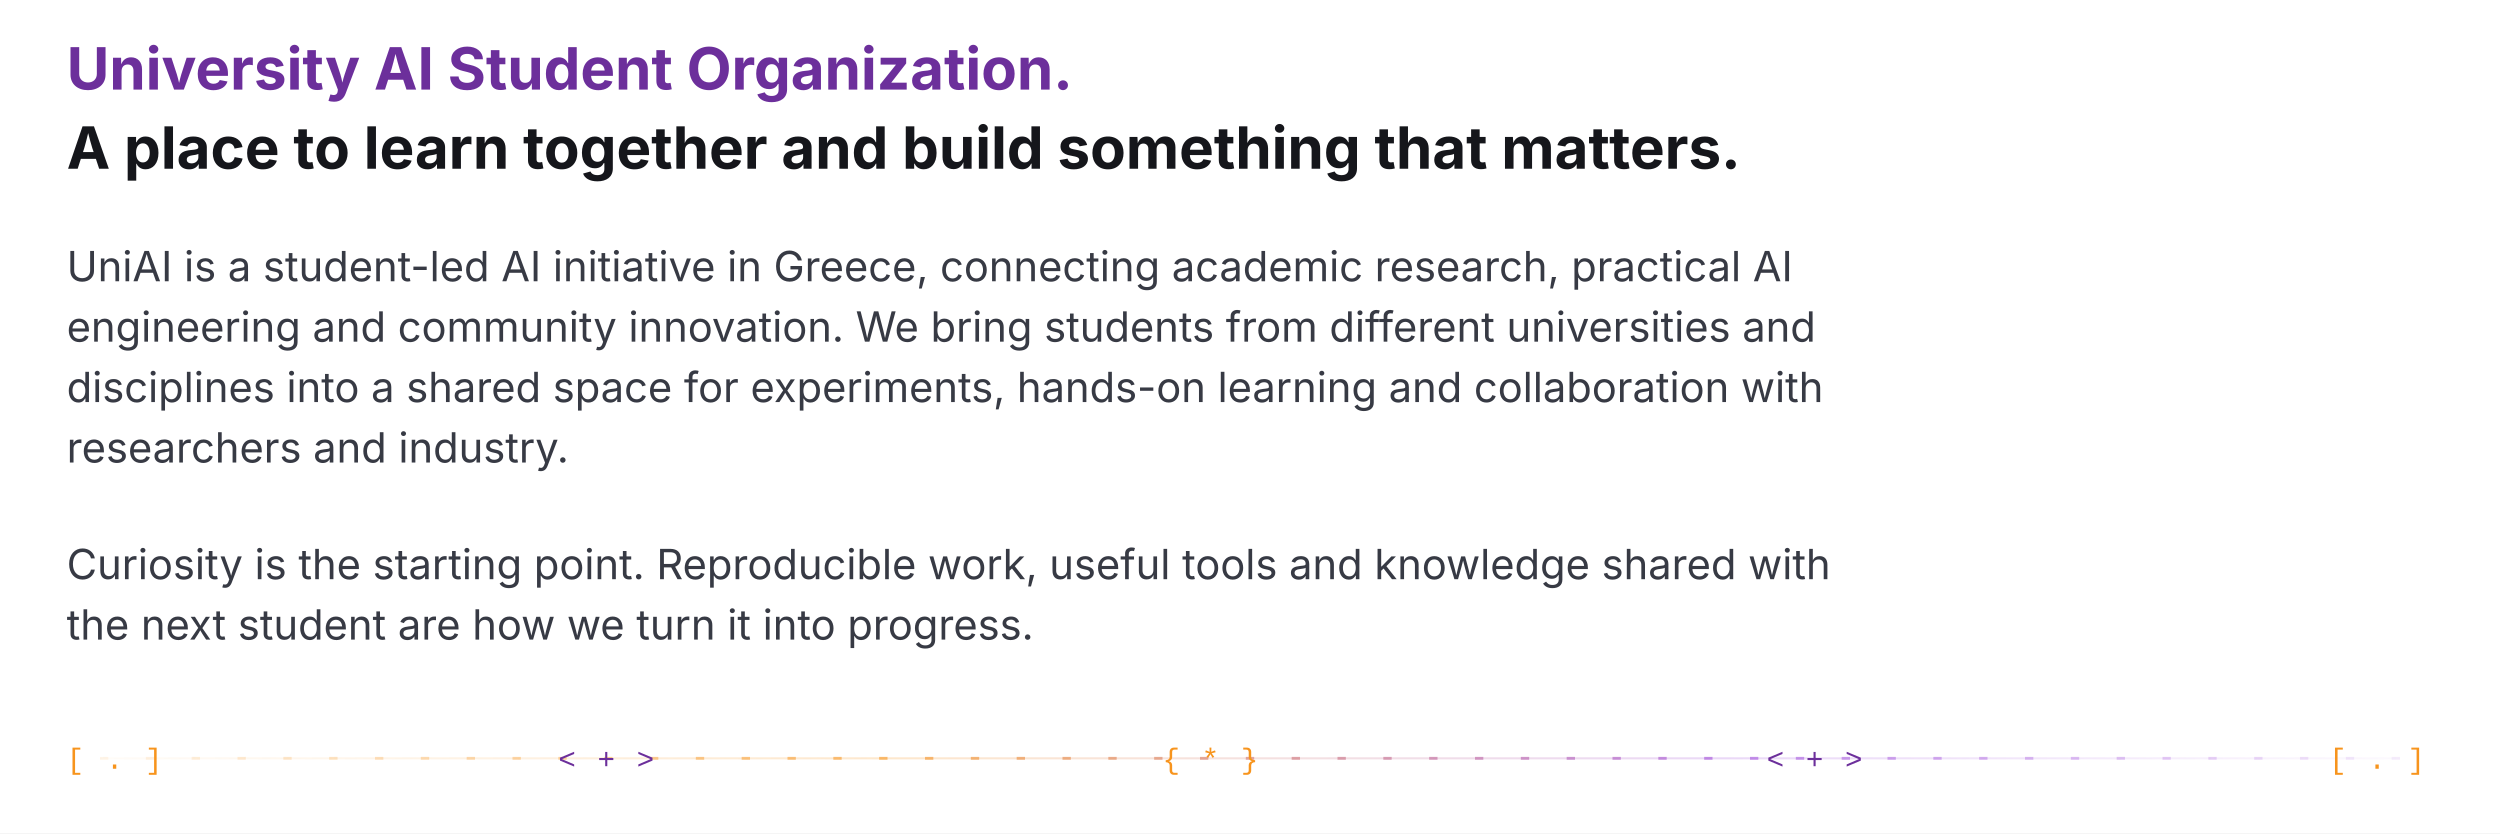
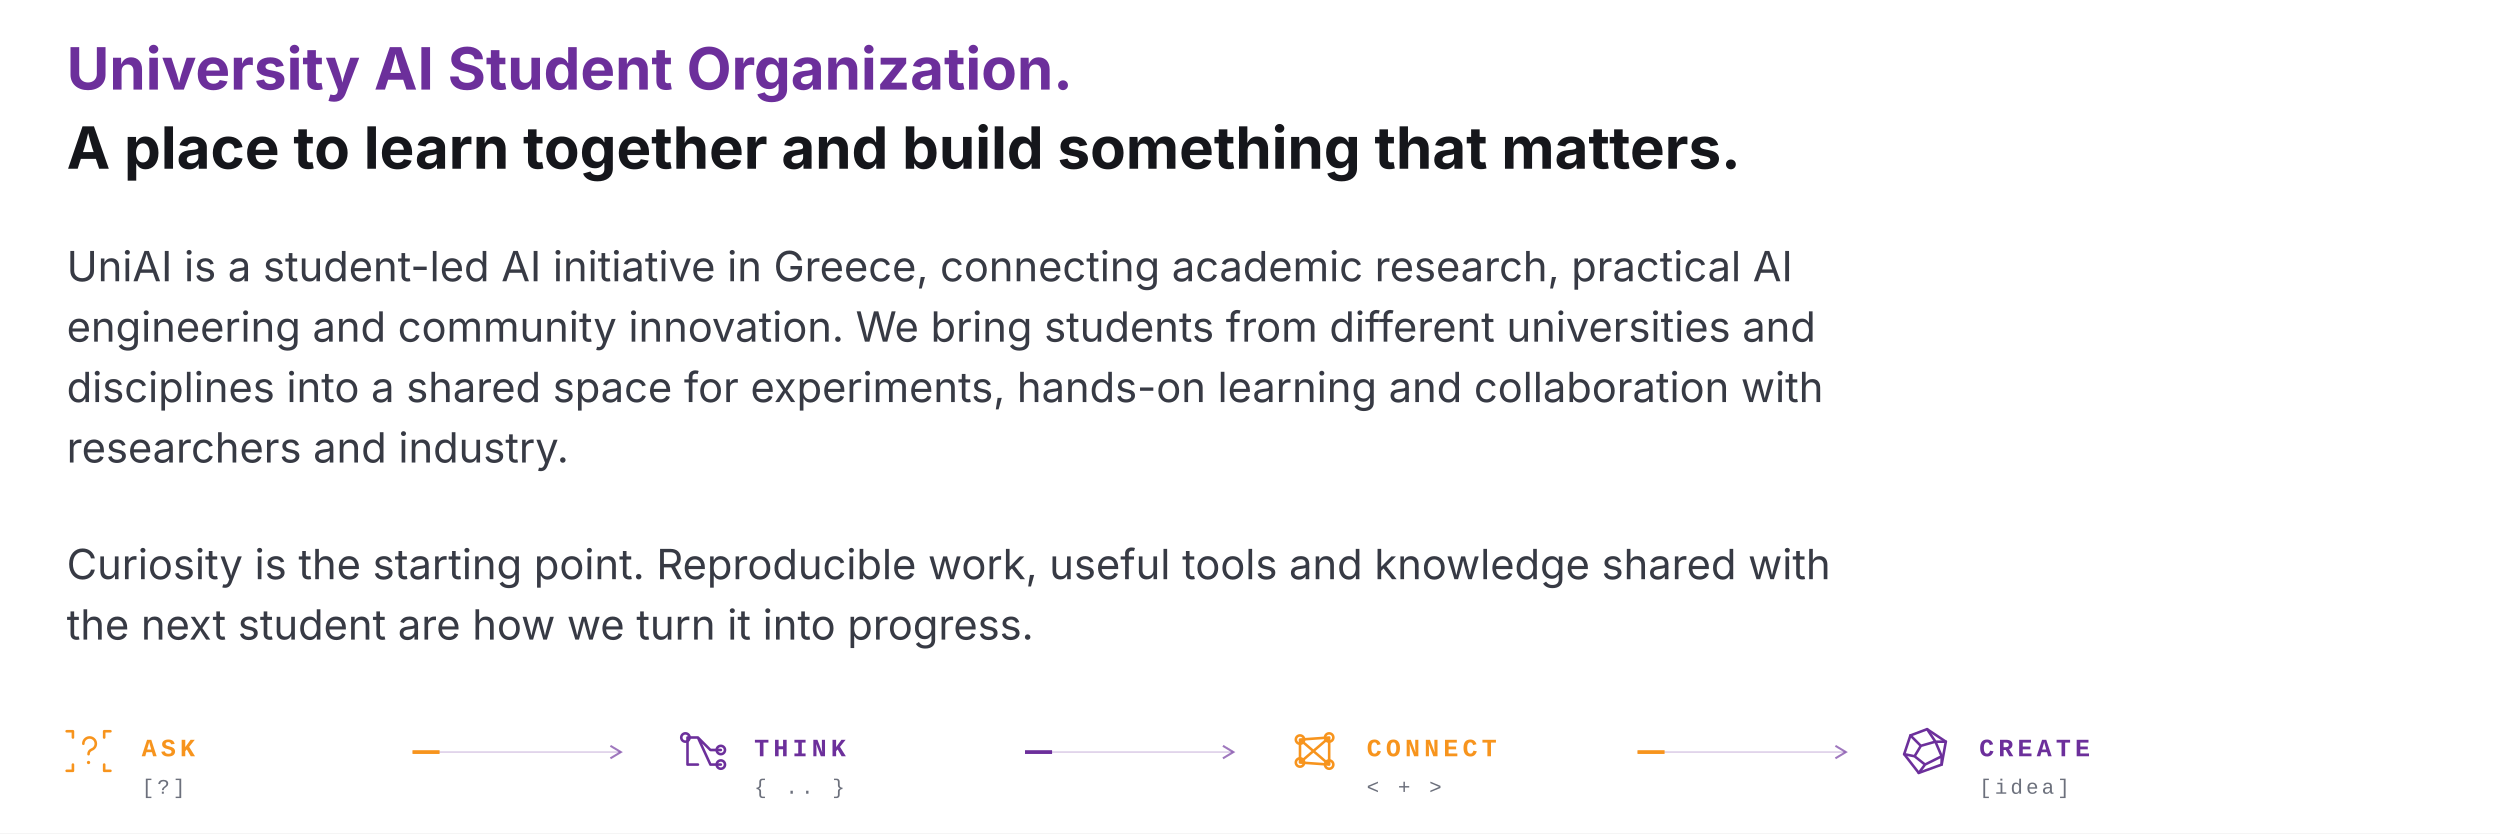
<svg xmlns="http://www.w3.org/2000/svg" width="1200" height="400" viewBox="0 0 1200 400" fill="none" role="img" aria-labelledby="title description">
  <defs>
    <linearGradient id="signal" x1="32" y1="0" x2="1168" y2="0" gradientUnits="userSpaceOnUse">
      <stop stop-color="#F7941D" stop-opacity=".1" />
      <stop offset=".35" stop-color="#F7941D" />
      <stop offset=".7" stop-color="#A04EDB" />
      <stop offset="1" stop-color="#A04EDB" stop-opacity=".1" />
    </linearGradient>
  </defs>
  <style>
text{font-family:system-ui,-apple-system,BlinkMacSystemFont,'Segoe UI',sans-serif}
.reveal{animation:reveal .9s cubic-bezier(.22,.61,.36,1) backwards}
.r1{animation-delay:.1s}.r2{animation-delay:.3s}.r3{animation-delay:.55s}.r4{animation-delay:.7s}.r5{animation-delay:.85s}.r6{animation-delay:1s}.r7{animation-delay:1.25s}.r8{animation-delay:1.4s}
.ascii{font-family:ui-monospace,SFMono-Regular,Consolas,'Liberation Mono',monospace}
- .signal{stroke-dasharray:4 18;animation:drift 12s linear infinite}
- .beacon{animation:breathe 6s ease-in-out infinite}
- .offset{animation-delay:-3s}
@keyframes reveal{from{opacity:.18;transform:translateY(5px)}to{opacity:1;transform:translateY(0)}}
@keyframes drift{to{stroke-dashoffset:-220}}
@keyframes breathe{0%,100%{opacity:.5}50%{opacity:1}}
- @media(prefers-reduced-motion:reduce){.reveal,.signal,.beacon{animation:none;opacity:1;transform:none}}
+ @media(prefers-reduced-motion:reduce){.reveal{animation:none;opacity:1;transform:none}}
+ 
+ .pipeline-stage{animation:stage 8s linear infinite}.phase-1{animation-delay:-6s}.phase-2{animation-delay:-4s}.phase-3{animation-delay:-2s}
+ .pipeline-packet{stroke-dasharray:13 90;animation:packet 8s linear infinite}.packet-1{animation-delay:-6s}.packet-2{animation-delay:-4s}
+ @keyframes stage{0%,22%{opacity:1}28%,94%{opacity:.52}100%{opacity:1}}
+ @keyframes packet{0%,3%{stroke-dashoffset:98;opacity:0}6%{opacity:1}24%{stroke-dashoffset:0;opacity:1}28%,100%{stroke-dashoffset:0;opacity:0}}
+ @media(prefers-reduced-motion:reduce){.pipeline-stage,.pipeline-packet{animation:none;opacity:1}.pipeline-packet{stroke-dasharray:4 10;stroke-dashoffset:0;opacity:.45}}
</style>
  <rect width="1200" height="400" fill="#FFFFFF" />
  <text class="reveal r1" x="32" y="43" fill="#6C2F9B" font-size="28" font-weight="650">University AI Student Organization.</text>
  <text class="reveal r2" x="32" y="81" fill="#15161B" font-size="28" font-weight="650">A place to learn together and build something that matters.</text>
  <text class="reveal r3" x="32" y="135" fill="#373A44" font-size="20">UniAI is a student-led AI initiative in Greece, connecting academic research, practical AI</text>
  <text class="reveal r4" x="32" y="164" fill="#373A44" font-size="20">engineering and community innovation. We bring students from different universities and</text>
  <text class="reveal r5" x="32" y="193" fill="#373A44" font-size="20">disciplines into a shared space for experiments, hands-on learning and collaboration with</text>
  <text class="reveal r6" x="32" y="222" fill="#373A44" font-size="20">researchers and industry.</text>
  <text class="reveal r7" x="32" y="278" fill="#373A44" font-size="20">Curiosity is the starting point. Reproducible work, useful tools and knowledge shared with</text>
  <text class="reveal r8" x="32" y="307" fill="#373A44" font-size="20">the next student are how we turn it into progress.</text>
-   <g aria-hidden="true">
-     <path d="M48 364H1152" stroke="url(#signal)" stroke-width="1" opacity=".22" />
-     <path class="signal" d="M48 364H1152" stroke="url(#signal)" stroke-width="1.4" opacity=".6" />
-     <text class="ascii beacon " x="32" y="369" font-size="14" fill="#F7941D" letter-spacing="1">[ . ]</text>
-     <text class="ascii beacon offset" x="268" y="369" font-size="14" fill="#6C2F9B" letter-spacing="1">&lt; + &gt;</text>
-     <text class="ascii beacon " x="558" y="369" font-size="14" fill="#F7941D" letter-spacing="1">{ * }</text>
-     <text class="ascii beacon offset" x="848" y="369" font-size="14" fill="#6C2F9B" letter-spacing="1">&lt; + &gt;</text>
-     <text class="ascii beacon " x="1118" y="369" font-size="14" fill="#F7941D" letter-spacing="1">[ . ]</text>
+   <g aria-hidden="true" data-artwork="uniai-idea-pipeline">
+     <g class="pipeline-stage phase-0" transform="translate(32 350)">
+       <g stroke="#F7941D" stroke-width="1.25" stroke-linecap="round" stroke-linejoin="round" fill="none">
+         <path d="M3 4V1H0M18 4V1h3M3 17v3H0M18 17v3h3" />
+         <path d="M8 7a3 3 0 1 1 4 2.8c-1 .5-1.5 1.1-1.5 2.2" />
+         <circle cx="10.5" cy="16" r=".8" fill="#F7941D" stroke="none" />
+       </g>
+       <text class="ascii" x="36" y="13" font-size="12" font-weight="650" letter-spacing="2" fill="#F7941D">ASK</text>
+       <text class="ascii" x="36" y="31" font-size="10" letter-spacing="1.5" fill="#6C707C">[?]</text>
+     </g>
+     <path d="M198 361H298" stroke="#6C2F9B" stroke-width=".8" opacity=".23" />
+     <path class="pipeline-packet packet-0" d="M198 361H298" stroke="#F7941D" stroke-width="1.8" />
+     <path d="M293 358L298 361L293 364" stroke="#6C2F9B" stroke-width="1" opacity=".65" />
+     <g class="pipeline-stage phase-1" transform="translate(326 350)">
+       <g stroke="#6C2F9B" stroke-width="1.25" stroke-linecap="round" stroke-linejoin="round" fill="none">
+         <path d="M4 4h5l6 6h5M9 4l6 13h5M4 4v13h5" />
+         <circle cx="3" cy="4" r="2" />
+         <circle cx="20" cy="10" r="2" />
+         <circle cx="20" cy="17" r="2" />
+       </g>
+       <text class="ascii" x="36" y="13" font-size="12" font-weight="650" letter-spacing="2" fill="#6C2F9B">THINK</text>
+       <text class="ascii" x="36" y="31" font-size="10" letter-spacing="1.5" fill="#6C707C">{ .. }</text>
+     </g>
+     <path d="M492 361H592" stroke="#6C2F9B" stroke-width=".8" opacity=".23" />
+     <path class="pipeline-packet packet-1" d="M492 361H592" stroke="#6C2F9B" stroke-width="1.8" />
+     <path d="M587 358L592 361L587 364" stroke="#6C2F9B" stroke-width="1" opacity=".65" />
+     <g class="pipeline-stage phase-2" transform="translate(620 350)">
+       <g stroke="#F7941D" stroke-width="1.25" stroke-linecap="round" stroke-linejoin="round" fill="none">
+         <path d="M4 5L18 4L18 17L4 16L4 5L18 17M18 4L4 16" />
+         <circle cx="4" cy="5" r="2" />
+         <circle cx="18" cy="4" r="2" />
+         <circle cx="18" cy="17" r="2" />
+         <circle cx="4" cy="16" r="2" />
+       </g>
+       <text class="ascii" x="36" y="13" font-size="12" font-weight="650" letter-spacing="2" fill="#F7941D">CONNECT</text>
+       <text class="ascii" x="36" y="31" font-size="10" letter-spacing="1.5" fill="#6C707C">&lt; + &gt;</text>
+     </g>
+     <path d="M786 361H886" stroke="#6C2F9B" stroke-width=".8" opacity=".23" />
+     <path class="pipeline-packet packet-2" d="M786 361H886" stroke="#F7941D" stroke-width="1.8" />
+     <path d="M881 358L886 361L881 364" stroke="#6C2F9B" stroke-width="1" opacity=".65" />
+     <g class="pipeline-stage phase-3" transform="translate(914 350)">
+       <g stroke="#6C2F9B" stroke-width="1.25" stroke-linecap="round" stroke-linejoin="round" fill="none">
+         <path d="M11 0L20 6L18 17L7 21L0 12L3 3Z" />
+         <path d="M3 3L8 8L15 6L18 13L10 17L5 13L8 8M11 0L15 6L20 6M18 17L18 13M7 21L10 17M0 12L5 13" />
+       </g>
+       <text class="ascii" x="36" y="13" font-size="12" font-weight="650" letter-spacing="2" fill="#6C2F9B">CREATE</text>
+       <text class="ascii" x="36" y="31" font-size="10" letter-spacing="1.5" fill="#6C707C">[idea]</text>
+     </g>
  </g>
</svg>
